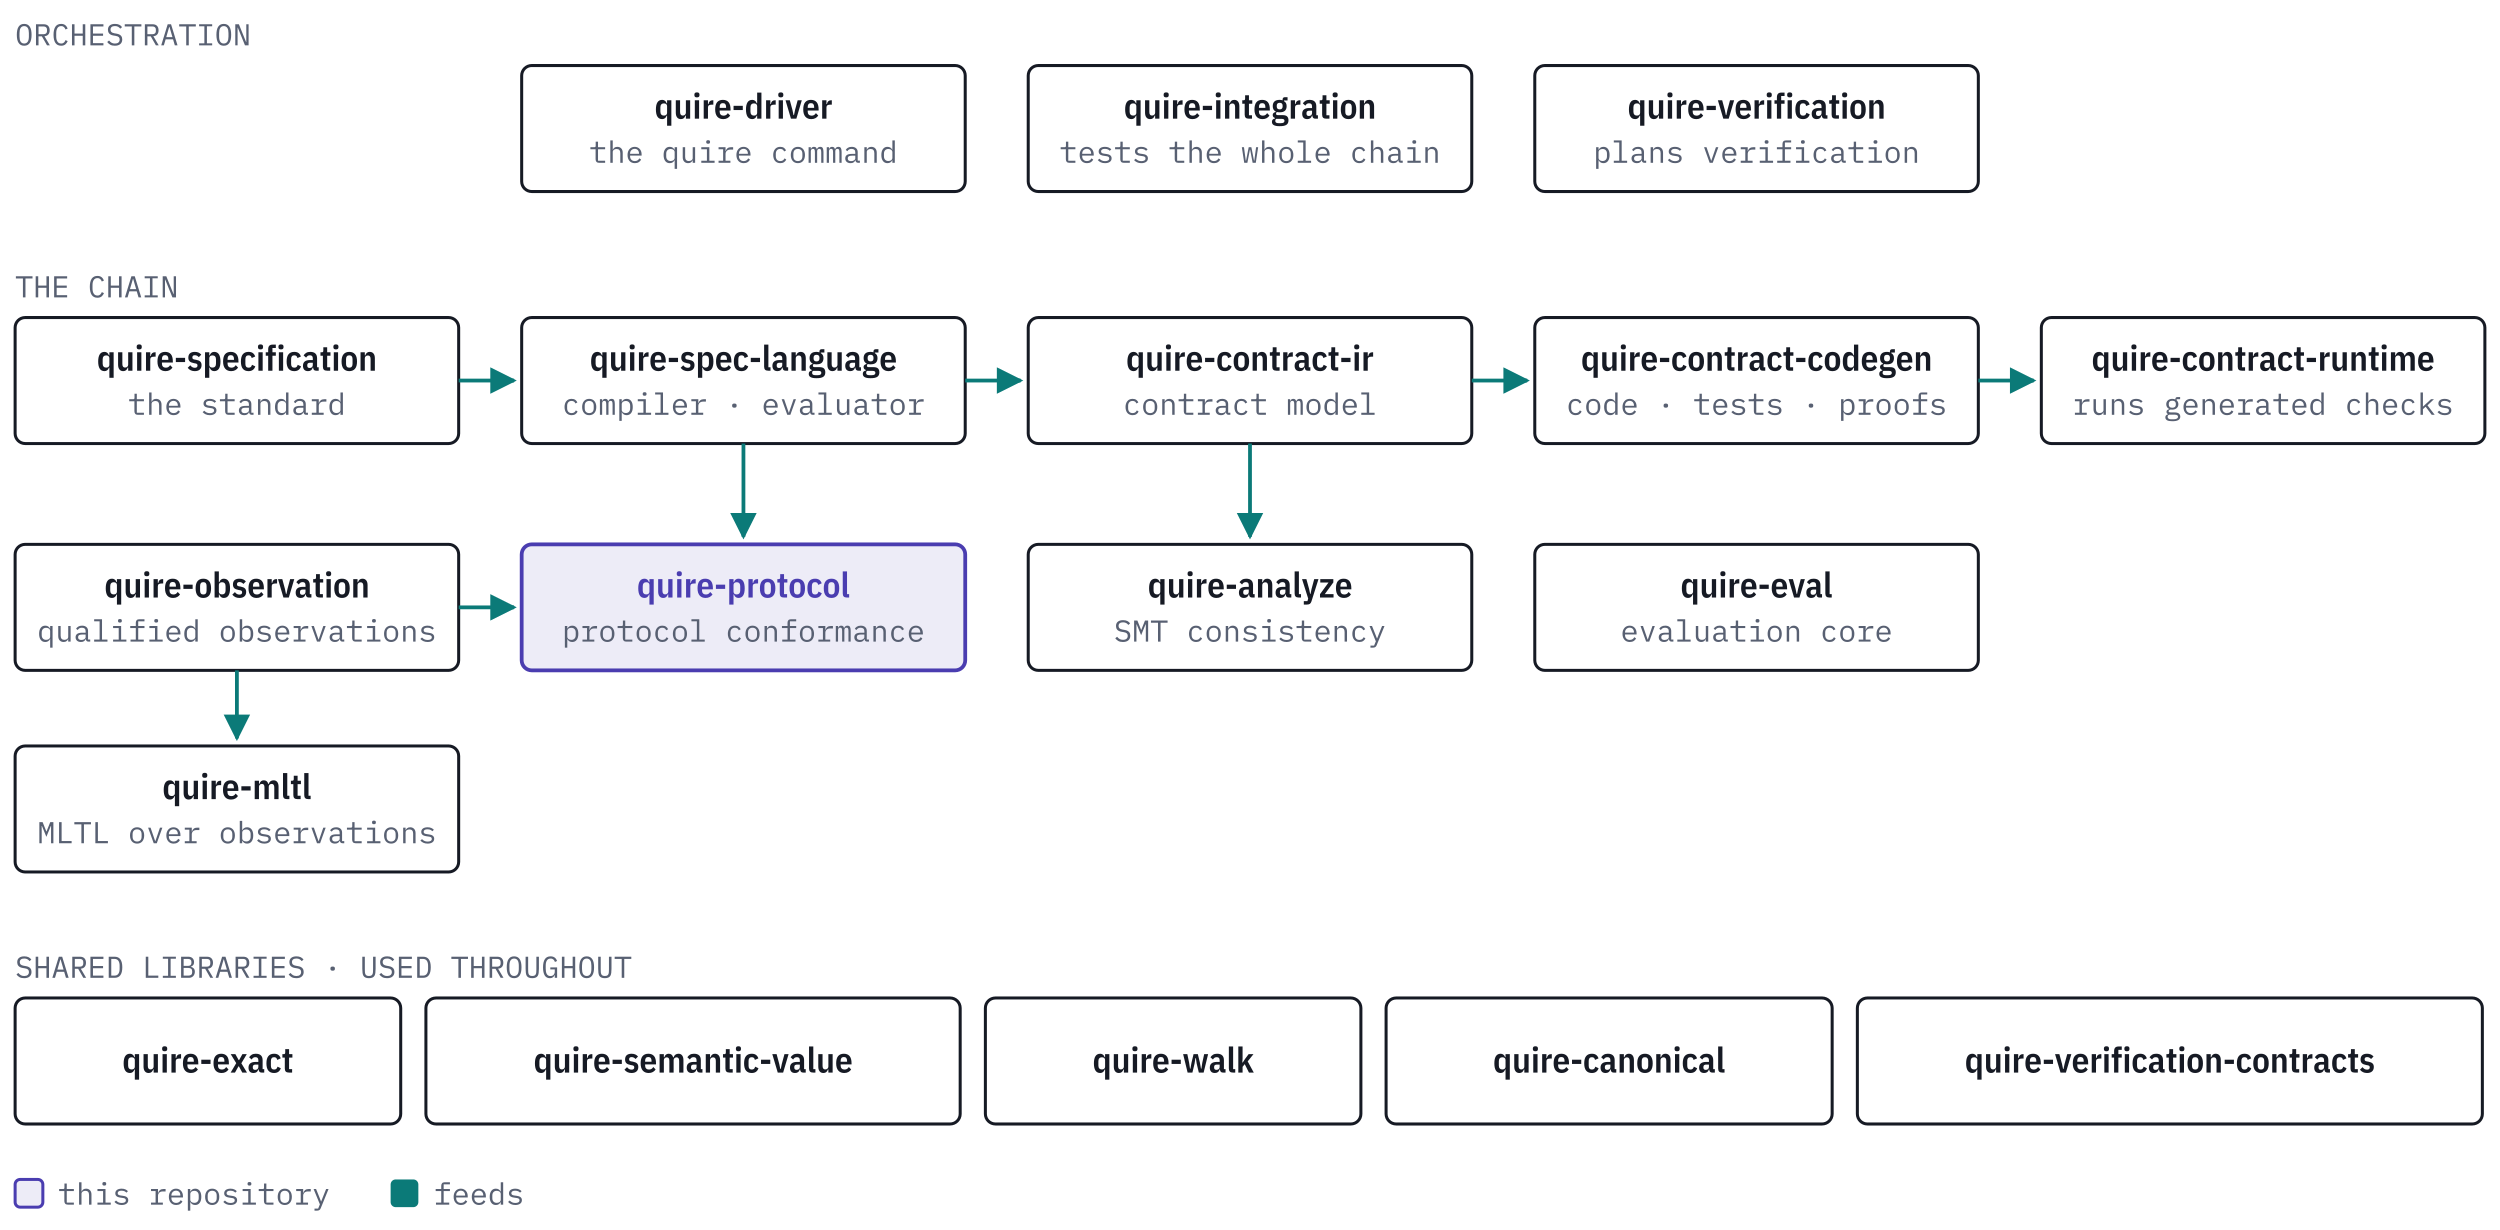
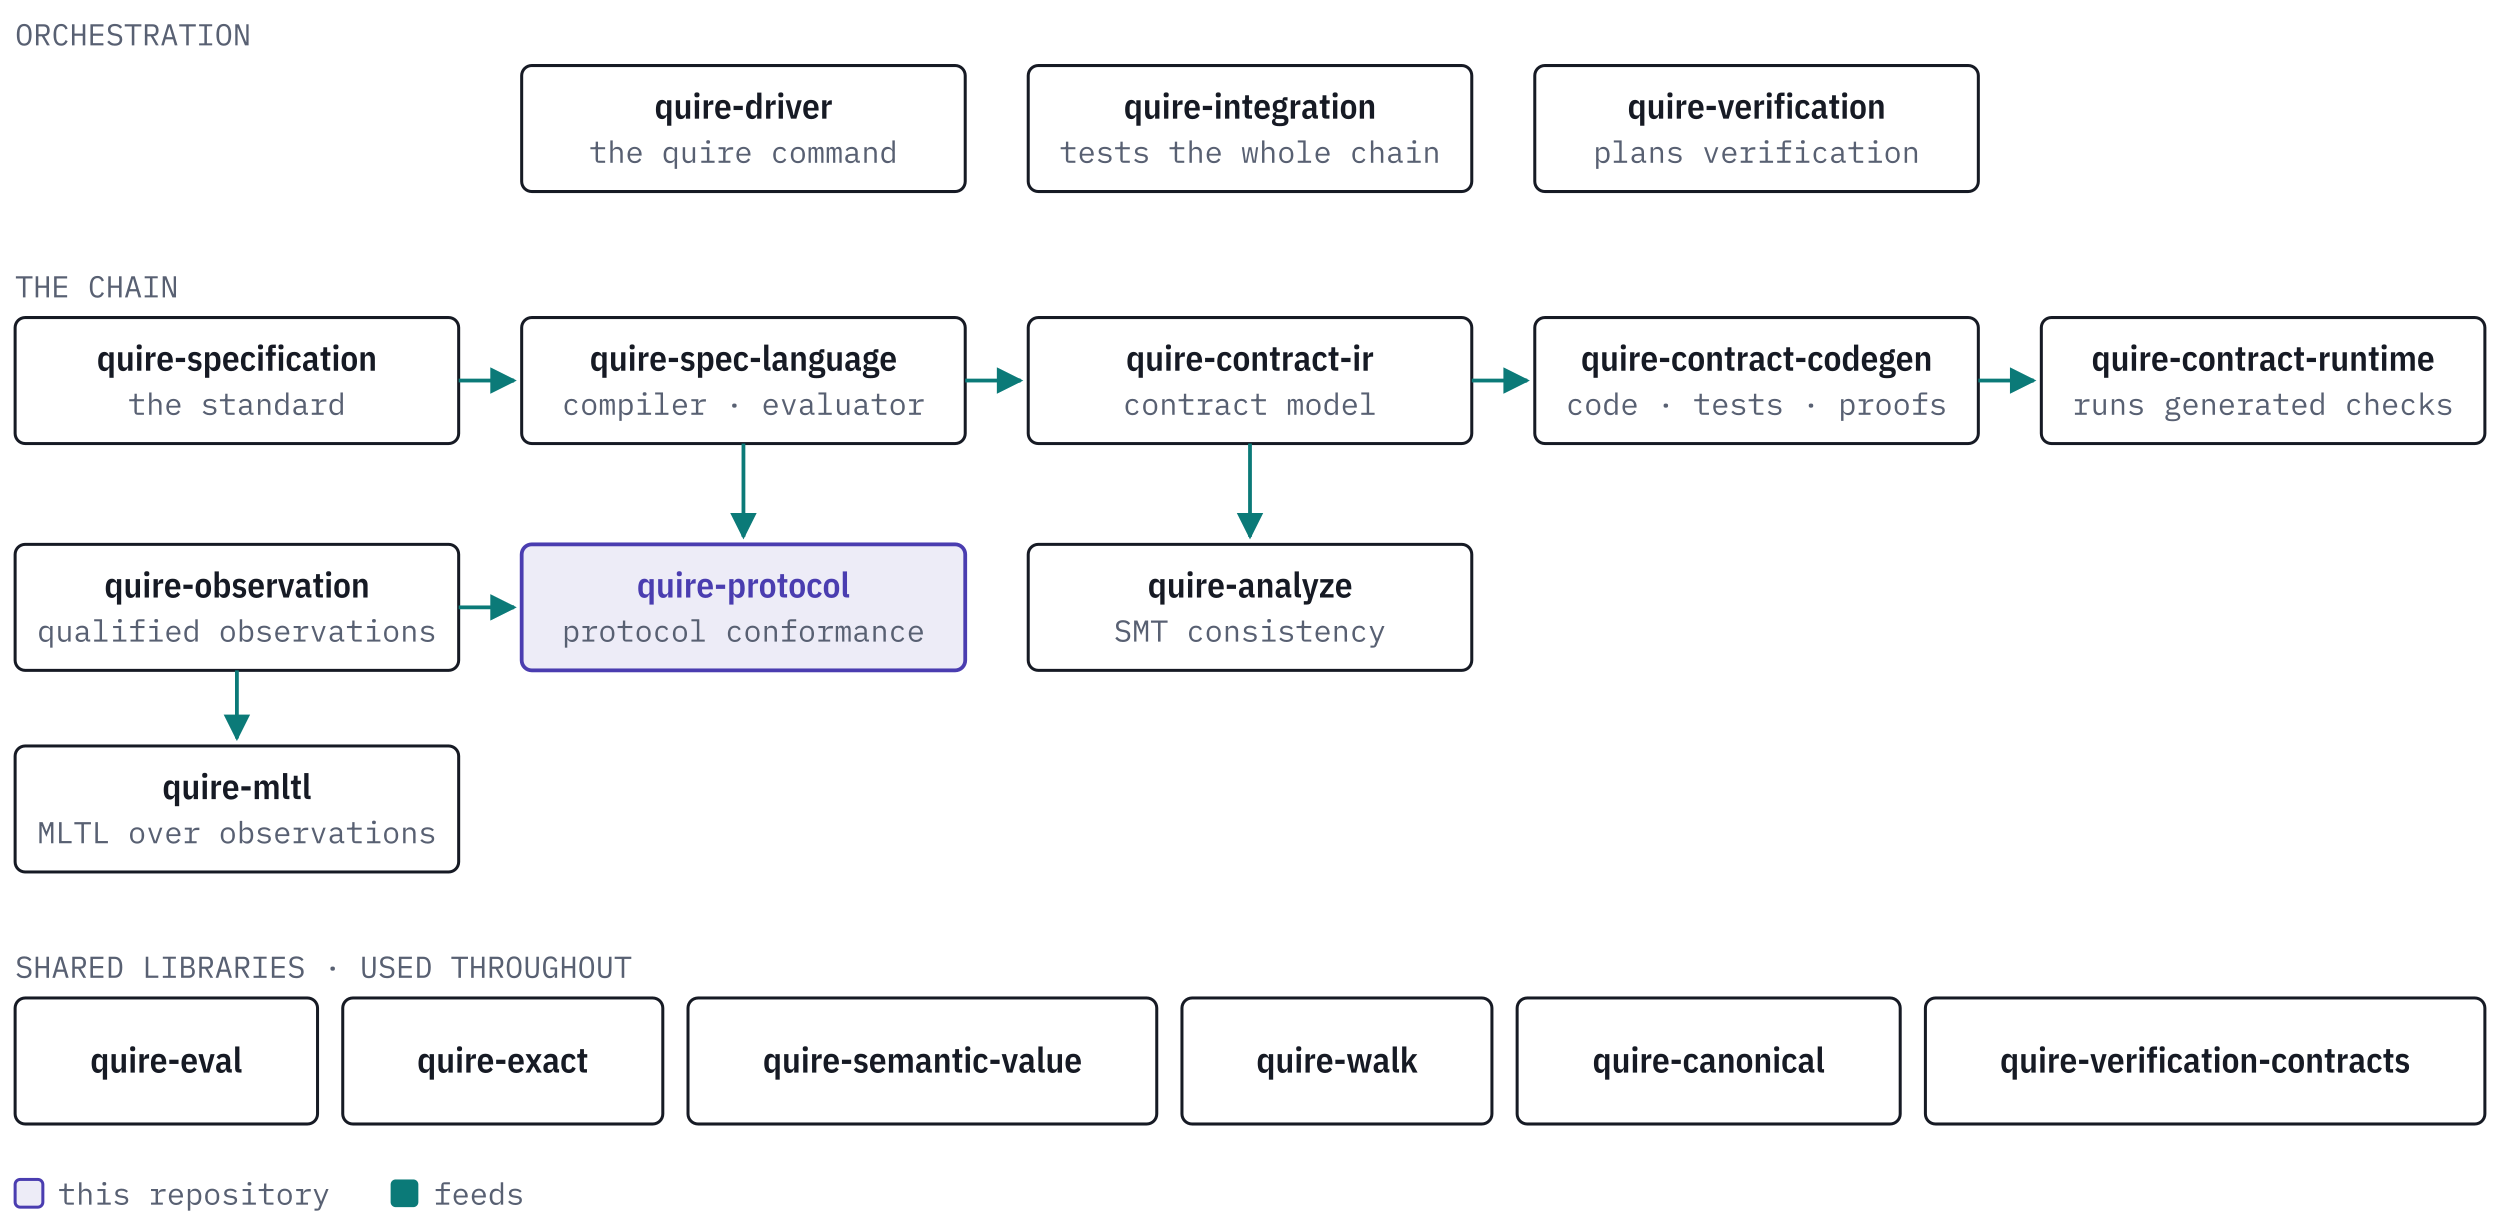
- <svg xmlns="http://www.w3.org/2000/svg" width="992" height="488" viewBox="-6 -6 992 488" role="img" aria-label="The Quire repositories. The main chain runs from the standard, quire-specification, to the compiler, quire-spec-language, then quire-contract-ir, quire-contract-codegen and quire-contract-runtime. quire-spec-language also feeds quire-protocol, and quire-contract-ir feeds quire-analyze. quire-observation feeds quire-protocol and quire-mltl. quire-eval is the evaluation core. Above the chain, quire-driver runs it, quire-integration tests it and quire-verification plans verification. Below it, shared libraries used throughout: quire-exact, quire-semantic-value, quire-walk, quire-canonical and quire-verification-contracts.">
+ <svg xmlns="http://www.w3.org/2000/svg" width="992" height="488" viewBox="-6 -6 992 488" role="img" aria-label="The Quire repositories. The main chain runs from the standard, quire-specification, to the compiler, quire-spec-language, then quire-contract-ir, quire-contract-codegen and quire-contract-runtime. quire-spec-language also feeds quire-protocol, and quire-contract-ir feeds quire-analyze. quire-observation feeds quire-protocol and quire-mltl. Above the chain, quire-driver runs it, quire-integration tests it and quire-verification plans verification. Below it, shared libraries used throughout: quire-eval, quire-exact, quire-semantic-value, quire-walk, quire-canonical and quire-verification-contracts.">
  <defs>
    <path id="mono_A" d="M481 0 422 199H177L118 0H31L245 698H356L570 0ZM304 609H295L197 272H402Z" />
    <path id="mono_B" d="M88 698H325Q415 698 466 649Q517 600 517 518Q517 455 486 419Q456 383 408 368V365Q467 351 505 312Q543 274 543 201Q543 159 529 122Q515 85 490 58Q464 31 430 16Q395 0 355 0H88ZM330 73Q388 73 421 99Q454 125 454 179V220Q454 273 421 300Q388 326 330 326H172V73ZM316 395Q369 395 399 418Q429 442 429 490V529Q429 577 399 601Q369 625 316 625H172V395Z" />
    <path id="mono_C" d="M323 -12Q195 -12 132 81Q70 174 70 349Q70 524 132 617Q195 710 323 710Q371 710 406 697Q441 684 466 662Q491 640 508 612Q525 585 538 557L466 524Q457 547 445 568Q433 588 416 604Q400 619 378 628Q355 637 323 637Q240 637 200 574Q159 511 159 406V292Q159 187 200 124Q240 61 323 61Q355 61 378 70Q400 79 416 94Q433 110 445 130Q457 151 466 174L538 141Q525 112 508 85Q491 58 466 36Q441 14 406 1Q371 -12 323 -12Z" />
    <path id="mono_D" d="M95 698H290Q418 698 481 610Q544 522 544 349Q544 176 481 88Q418 0 290 0H95ZM286 73Q370 73 412 131Q455 189 455 295V403Q455 509 412 567Q370 625 286 625H179V73Z" />
    <path id="mono_E" d="M90 0V698H520V625H174V390H508V317H174V73H520V0Z" />
    <path id="mono_G" d="M444 93H439Q430 73 418 54Q406 35 388 20Q369 6 343 -3Q317 -12 281 -12Q167 -12 112 80Q56 172 56 344Q56 524 117 617Q178 710 305 710Q354 710 390 697Q426 684 452 662Q477 640 494 612Q511 585 522 557L450 524Q441 547 430 568Q418 588 402 604Q385 619 362 628Q339 637 308 637Q224 637 184 574Q145 511 145 406V298Q145 245 153 202Q161 158 180 126Q198 94 228 76Q257 59 300 59Q368 59 406 100Q444 141 444 206V278H297V345H522V0H444Z" />
    <path id="mono_H" d="M436 317H164V0H80V698H164V390H436V698H520V0H436Z" />
    <path id="mono_I" d="M84 0V67H258V631H84V698H516V631H342V67H516V0Z" />
    <path id="mono_L" d="M120 0V698H204V73H535V0Z" />
    <path id="mono_M" d="M455 350V571H447L300 212L153 571H145V350V0H68V698H176L299 390H305L428 698H532V0H455Z" />
    <path id="mono_N" d="M163 588H156V0H80V698H199L437 110H444V698H520V0H401Z" />
    <path id="mono_O" d="M300 -12Q236 -12 190 12Q144 37 114 83Q84 129 70 196Q56 263 56 349Q56 434 70 502Q84 569 114 615Q144 661 190 686Q236 710 300 710Q364 710 410 686Q456 661 486 615Q516 569 530 502Q544 434 544 349Q544 263 530 196Q516 129 486 83Q456 37 410 12Q364 -12 300 -12ZM300 61Q342 61 371 78Q400 94 419 124Q438 154 446 196Q455 239 455 292V406Q455 458 446 501Q438 544 419 574Q400 604 371 620Q342 637 300 637Q258 637 229 620Q200 604 181 574Q162 544 154 501Q145 458 145 406V292Q145 239 154 196Q162 154 181 124Q200 94 229 78Q258 61 300 61Z" />
    <path id="mono_R" d="M174 0H90V698H344Q441 698 492 645Q543 592 543 497Q543 412 499 361Q455 310 371 302L549 0H455L285 298H174ZM342 369Q395 369 424 396Q454 422 454 471V523Q454 572 424 598Q395 625 342 625H174V369Z" />
    <path id="mono_S" d="M298 -12Q204 -12 144 22Q84 57 45 111L106 161Q147 110 192 85Q238 60 301 60Q377 60 417 95Q457 130 457 193Q457 244 428 272Q399 301 327 313L249 326Q198 335 164 353Q129 371 108 396Q87 422 78 452Q69 483 69 516Q69 612 132 661Q195 710 302 710Q386 710 444 682Q501 654 536 603L477 552Q448 590 407 614Q366 638 301 638Q230 638 192 608Q154 578 154 518Q154 471 182 442Q211 412 285 399L360 386Q411 377 446 359Q481 341 502 316Q524 291 533 260Q542 229 542 195Q542 98 478 43Q415 -12 298 -12Z" />
    <path id="mono_T" d="M342 625V0H258V625H25V698H575V625Z" />
    <path id="mono_U" d="M164 698V279Q164 228 167 188Q170 148 183 120Q196 91 224 76Q251 61 300 61Q349 61 376 76Q404 91 417 120Q430 148 433 188Q436 228 436 279V698H520V299Q520 221 512 163Q505 105 482 66Q458 27 414 8Q371 -12 300 -12Q229 -12 186 8Q142 27 118 66Q95 105 88 163Q80 221 80 299V698Z" />
    <path id="mono_a" d="M495 0Q448 0 428 24Q408 48 403 84H398Q381 39 344 14Q306 -12 243 -12Q162 -12 114 30Q66 72 66 145Q66 217 118 256Q171 295 288 295H398V346Q398 403 366 432Q334 460 275 460Q223 460 190 440Q157 419 137 384L83 424Q93 444 110 463Q127 482 152 496Q177 511 209 520Q241 528 280 528Q371 528 424 482Q478 436 478 354V70H550V0ZM257 55Q288 55 314 62Q339 70 358 82Q377 95 388 112Q398 130 398 150V235H288Q216 235 183 215Q150 195 150 157V136Q150 96 178 76Q207 55 257 55Z" />
    <path id="mono_b" d="M95 740H175V432H179Q229 528 338 528Q433 528 486 457Q540 386 540 258Q540 130 486 59Q433 -12 338 -12Q229 -12 179 84H175V0H95ZM307 59Q377 59 416 102Q454 144 454 214V302Q454 372 416 414Q377 457 307 457Q280 457 256 450Q232 443 214 430Q196 416 186 396Q175 377 175 351V165Q175 139 186 120Q196 100 214 86Q232 73 256 66Q280 59 307 59Z" />
    <path id="mono_c" d="M318 -12Q262 -12 218 8Q175 27 145 62Q115 97 100 147Q84 197 84 258Q84 319 100 369Q116 419 146 454Q176 490 219 509Q262 528 317 528Q392 528 439 495Q486 462 508 409L444 375Q430 415 398 437Q365 459 317 459Q282 459 254 448Q227 436 208 415Q189 394 180 365Q170 336 170 302V214Q170 180 180 151Q189 122 208 101Q227 80 255 68Q283 57 319 57Q371 57 405 81Q439 105 459 147L516 108Q493 56 444 22Q396 -12 318 -12Z" />
    <path id="mono_d" d="M425 84H421Q371 -12 262 -12Q167 -12 114 59Q60 130 60 258Q60 386 114 457Q167 528 262 528Q371 528 421 432H425V740H505V0H425ZM293 59Q320 59 344 66Q368 73 386 86Q404 100 414 120Q425 139 425 165V351Q425 377 414 396Q404 416 386 430Q368 443 344 450Q320 457 293 457Q223 457 184 414Q146 372 146 302V214Q146 144 184 102Q223 59 293 59Z" />
    <path id="mono_e" d="M309 -12Q253 -12 208 7Q164 26 132 62Q101 97 84 146Q67 196 67 257Q67 319 84 369Q102 419 133 454Q164 490 208 509Q251 528 304 528Q356 528 398 509Q441 490 471 456Q501 423 517 377Q533 331 533 276V238H151V214Q151 180 162 151Q173 122 194 101Q214 80 244 68Q273 57 309 57Q361 57 399 81Q437 105 457 147L516 107Q493 55 440 22Q386 -12 309 -12ZM304 462Q271 462 243 450Q215 438 194 417Q174 396 162 368Q151 339 151 305V298H447V309Q447 343 436 371Q426 399 408 420Q389 440 362 451Q336 462 304 462Z" />
    <path id="mono_f" d="M83 68H257V448H73V516H257V622Q257 674 284 707Q312 740 371 740H544V672H337V516H544V448H337V68H521V0H83Z" />
    <path id="mono_g" d="M561 -59Q561 -137 496 -174Q431 -212 301 -212Q176 -212 122 -179Q67 -146 67 -84Q67 -42 89 -19Q111 4 151 15V27Q129 38 117 55Q105 72 105 98Q105 138 132 158Q158 178 198 188V192Q150 213 124 254Q97 295 97 350Q97 389 111 422Q125 455 152 478Q178 502 215 515Q252 528 297 528Q355 528 399 507V516Q399 546 413 566Q427 586 461 586H556V516H440V481Q468 457 483 424Q498 391 498 350Q498 311 484 278Q469 245 443 222Q417 198 380 185Q342 172 297 172Q284 172 272 173Q260 174 248 176Q236 174 223 170Q210 165 199 158Q188 150 181 140Q174 130 174 117Q174 94 197 86Q220 79 257 79H371Q471 79 516 42Q561 4 561 -59ZM486 -63Q486 -32 461 -14Q436 5 374 5H195Q143 -16 143 -65Q143 -99 170 -124Q197 -148 260 -148H338Q408 -148 447 -126Q486 -105 486 -63ZM297 234Q357 234 386 262Q414 290 414 336V365Q414 411 386 438Q357 466 297 466Q237 466 209 438Q181 411 181 365V336Q181 290 209 262Q237 234 297 234Z" />
    <path id="mono_h" d="M98 740H178V432H182Q190 451 202 468Q214 486 232 499Q249 512 273 520Q297 528 329 528Q410 528 459 476Q508 425 508 331V0H428V317Q428 388 397 422Q366 457 306 457Q282 457 259 451Q236 445 218 433Q200 421 189 402Q178 383 178 358V0H98Z" />
    <path id="mono_i" d="M332 630Q297 630 283 644Q269 659 269 681V697Q269 719 283 734Q297 748 332 748Q367 748 381 734Q395 719 395 697V681Q395 659 381 644Q367 630 332 630ZM106 68H292V448H106V516H372V68H546V0H106Z" />
    <path id="mono_k" d="M105 740H185V273H189L279 358L451 516H549L335 314L574 0H475L274 268L185 187V0H105Z" />
    <path id="mono_l" d="M80 68H260V672H80V740H340V68H520V0H80Z" />
    <path id="mono_m" d="M54 0V516H128V456H132Q144 486 166 507Q188 528 231 528Q276 528 298 506Q320 483 325 447H328Q342 482 368 505Q394 528 440 528Q503 528 524 484Q546 440 546 358V0H472V345Q472 411 458 436Q445 462 409 462Q377 462 357 442Q337 421 337 379V0H263V345Q263 411 250 436Q236 462 201 462Q169 462 148 442Q128 421 128 379V0Z" />
    <path id="mono_n" d="M98 0V516H178V432H182Q190 451 202 468Q214 486 232 499Q249 512 273 520Q297 528 329 528Q410 528 459 476Q508 425 508 331V0H428V317Q428 388 397 422Q366 457 306 457Q282 457 259 451Q236 445 218 433Q200 421 189 402Q178 383 178 358V0Z" />
    <path id="mono_o" d="M300 -12Q246 -12 202 7Q159 26 128 62Q98 97 82 146Q66 196 66 258Q66 319 82 369Q98 419 128 454Q159 490 202 509Q246 528 300 528Q354 528 398 509Q441 490 472 454Q502 419 518 369Q534 319 534 258Q534 196 518 146Q502 97 472 62Q441 26 398 7Q354 -12 300 -12ZM300 57Q367 57 408 97Q449 137 449 221V295Q449 379 408 419Q367 459 300 459Q233 459 192 419Q151 379 151 295V221Q151 137 192 97Q233 57 300 57Z" />
    <path id="mono_p" d="M95 516H175V432H179Q229 528 338 528Q433 528 486 457Q540 386 540 258Q540 130 486 59Q433 -12 338 -12Q229 -12 179 84H175V-200H95ZM307 59Q377 59 416 102Q454 144 454 214V302Q454 372 416 414Q377 457 307 457Q280 457 256 450Q232 443 214 430Q196 416 186 396Q175 377 175 351V165Q175 139 186 120Q196 100 214 86Q232 73 256 66Q280 59 307 59Z" />
    <path id="mono_periodcentered" d="M300 235Q259 235 242 252Q226 269 226 295V313Q226 339 242 356Q259 373 300 373Q341 373 358 356Q374 339 374 313V295Q374 269 358 252Q341 235 300 235Z" />
    <path id="mono_q" d="M425 84H421Q371 -12 262 -12Q167 -12 114 59Q60 130 60 258Q60 386 114 457Q167 528 262 528Q371 528 421 432H425V516H505V-200H425ZM293 59Q320 59 344 66Q368 73 386 86Q404 100 414 120Q425 139 425 165V351Q425 377 414 396Q404 416 386 430Q368 443 344 450Q320 457 293 457Q223 457 184 414Q146 372 146 302V214Q146 144 184 102Q223 59 293 59Z" />
    <path id="mono_r" d="M77 68H228V448H77V516H308V386H313Q329 447 374 482Q418 516 487 516H559V436H462Q393 436 350 396Q308 356 308 291V68H469V0H77Z" />
    <path id="mono_s" d="M306 -12Q225 -12 166 16Q108 43 67 89L121 136Q158 97 202 76Q246 55 308 55Q368 55 406 76Q445 98 445 144Q445 164 438 178Q430 191 417 199Q404 207 388 212Q372 216 354 219L273 231Q246 235 214 242Q183 249 157 264Q131 280 114 306Q96 332 96 374Q96 413 112 442Q127 470 155 490Q183 509 221 518Q259 528 304 528Q374 528 426 506Q477 484 514 445L462 396Q453 407 440 418Q426 430 406 440Q387 449 361 455Q335 461 301 461Q240 461 208 440Q175 419 175 379Q175 359 182 346Q190 332 203 324Q216 316 232 312Q249 307 266 304L347 292Q375 288 406 281Q437 274 463 258Q489 243 506 217Q524 191 524 149Q524 72 464 30Q405 -12 306 -12Z" />
    <path id="mono_t" d="M325 0Q266 0 238 33Q211 66 211 118V448H39V516H167Q193 516 204 526Q214 537 214 563V698H291V516H526V448H291V68H526V0Z" />
    <path id="mono_u" d="M422 84H418Q410 65 398 48Q386 30 368 17Q351 4 327 -4Q303 -12 271 -12Q190 -12 141 40Q92 91 92 185V516H172V199Q172 128 203 94Q234 59 294 59Q318 59 341 65Q364 71 382 83Q400 95 411 114Q422 132 422 158V516H502V0H422Z" />
    <path id="mono_v" d="M249 0 64 516H145L219 300L299 67H303L383 300L457 516H536L351 0Z" />
    <path id="mono_w" d="M30 516H101L160 70H169L257 516H345L433 70H442L501 516H570L491 0H387L305 432H297L213 0H109Z" />
    <path id="mono_y" d="M467 516H547L291 -113Q282 -135 271 -152Q260 -168 245 -178Q230 -189 209 -194Q188 -200 159 -200H83V-132H203L261 10L53 516H135L222 300L299 104H303L380 300Z" />
    <path id="title_a" d="M406 0Q325 0 321 89H309Q299 41 264 14Q229 -12 177 -12Q105 -12 69 28Q33 68 33 140Q33 222 84 262Q135 302 231 302H312V347Q312 393 292 415Q273 437 228 437Q191 437 166 420Q141 402 122 370L51 434Q80 479 124 506Q169 534 238 534Q433 534 433 350V97H479V0ZM223 77Q260 77 286 98Q312 120 312 158V227H239Q155 227 155 162V140Q155 107 173 92Q191 77 223 77Z" />
    <path id="title_b" d="M66 740H187V436H201Q212 480 246 507Q279 534 324 534Q416 534 460 464Q504 395 504 261Q504 127 460 58Q416 -12 324 -12Q279 -12 246 15Q212 42 201 86H187V0H66ZM278 88Q325 88 351 117Q377 146 377 199V323Q377 376 351 405Q325 434 278 434Q237 434 212 414Q187 393 187 356V166Q187 129 212 108Q237 88 278 88Z" />
    <path id="title_c" d="M251 -12Q145 -12 90 54Q34 120 34 261Q34 402 90 468Q145 534 251 534Q328 534 374 499Q419 464 439 403L340 359Q332 397 312 416Q291 436 251 436Q161 436 161 328V194Q161 86 251 86Q293 86 315 106Q337 126 348 168L442 123Q396 -12 251 -12Z" />
    <path id="title_d" d="M357 86H343Q332 42 298 15Q265 -12 220 -12Q128 -12 84 58Q40 127 40 261Q40 395 84 464Q128 534 220 534Q265 534 298 507Q332 480 343 436H357V740H478V0H357ZM266 88Q307 88 332 108Q357 129 357 166V356Q357 393 332 414Q307 434 266 434Q219 434 193 405Q167 376 167 323V199Q167 146 193 117Q219 88 266 88Z" />
    <path id="title_e" d="M263 -12Q212 -12 170 4Q127 21 97 54Q67 88 50 140Q34 191 34 261Q34 402 90 468Q147 534 252 534Q357 534 414 468Q470 402 470 261V232H161V198Q161 146 190 116Q219 86 270 86Q313 86 342 104Q372 123 393 158L459 89Q430 43 381 16Q332 -12 263 -12ZM252 441Q161 441 161 333V307H343V333Q343 441 252 441Z" />
    <path id="title_f" d="M91 425H22V522H91V603Q91 674 122 707Q154 740 220 740H308V643H212V522H308V425H212V0H91Z" />
    <path id="title_g" d="M493 -46Q493 -87 480 -118Q468 -149 439 -170Q410 -191 362 -202Q314 -212 244 -212Q182 -212 140 -204Q98 -195 72 -179Q46 -163 35 -140Q24 -117 24 -88Q24 -48 46 -25Q68 -2 109 4V23Q77 31 62 53Q46 75 46 107Q46 139 68 160Q90 182 132 190V203Q47 245 47 357Q47 442 95 488Q143 534 244 534Q289 534 326 520V539Q326 610 394 610H467V516H366V496Q403 478 422 442Q441 407 441 357Q441 272 394 226Q346 181 244 181Q203 181 168 189Q154 183 147 170Q140 157 140 141Q140 121 153 111Q166 101 196 101H329Q418 101 456 63Q493 25 493 -46ZM380 -60Q380 -33 362 -19Q344 -5 302 -5H141Q119 -24 119 -61Q119 -93 140 -110Q162 -127 216 -127H275Q332 -127 356 -110Q380 -94 380 -60ZM244 264Q327 264 327 346V369Q327 451 244 451Q161 451 161 369V346Q161 264 244 264Z" />
    <path id="title_hyphen" d="M50 245V365H312V245Z" />
    <path id="title_i" d="M126 604Q88 604 71 620Q54 637 54 665V685Q54 713 71 730Q88 746 126 746Q164 746 181 730Q198 713 198 685V665Q198 637 181 620Q164 604 126 604ZM66 522H187V0H66Z" />
    <path id="title_k" d="M66 740H187V395L179 287H193L254 383L358 522H495L332 317L504 0H368L248 239L187 163V0H66Z" />
    <path id="title_l" d="M184 0Q121 0 94 28Q66 56 66 116V740H187V97H247V0Z" />
    <path id="title_m" d="M66 0V522H187V435H201Q232 534 324 534Q422 534 451 431H463Q480 484 516 509Q551 534 602 534Q668 534 705 486Q742 439 742 351V0H621V330Q621 432 548 432Q513 432 488 410Q464 389 464 350V0H343V330Q343 384 325 408Q307 432 271 432Q236 432 212 410Q187 389 187 350V0Z" />
    <path id="title_n" d="M66 0V522H187V435H201Q232 534 326 534Q396 534 434 486Q472 439 472 351V0H351V330Q351 432 275 432Q238 432 212 410Q187 389 187 350V0Z" />
    <path id="title_o" d="M253 -12Q149 -12 92 54Q34 120 34 261Q34 402 92 468Q149 534 253 534Q357 534 414 468Q472 402 472 261Q472 120 414 54Q357 -12 253 -12ZM253 86Q345 86 345 194V328Q345 436 253 436Q161 436 161 328V194Q161 86 253 86Z" />
    <path id="title_p" d="M66 522H187V436H201Q212 480 246 507Q279 534 324 534Q416 534 460 464Q504 395 504 261Q504 127 460 58Q416 -12 324 -12Q279 -12 246 15Q212 42 201 86H187V-200H66ZM278 88Q325 88 351 117Q377 146 377 199V323Q377 376 351 405Q325 434 278 434Q237 434 212 414Q187 393 187 356V166Q187 129 212 108Q237 88 278 88Z" />
    <path id="title_q" d="M357 86H343Q332 42 298 15Q265 -12 220 -12Q128 -12 84 58Q40 127 40 261Q40 395 84 464Q128 534 220 534Q265 534 298 507Q332 480 343 436H357V522H478V-200H357ZM266 88Q307 88 332 108Q357 129 357 166V356Q357 393 332 414Q307 434 266 434Q219 434 193 405Q167 376 167 323V199Q167 146 193 117Q219 88 266 88Z" />
    <path id="title_r" d="M66 0V522H187V415H201Q210 467 238 494Q267 522 313 522H339V398H299Q242 398 214 380Q187 362 187 317V0Z" />
    <path id="title_s" d="M224 -12Q159 -12 110 12Q61 35 24 82L98 154Q123 119 154 101Q185 83 226 83Q302 83 302 147Q302 172 290 186Q277 201 247 206L198 215Q116 230 79 266Q42 302 42 371Q42 453 90 494Q138 534 226 534Q287 534 332 514Q376 494 409 455L338 384Q318 409 290 424Q261 439 226 439Q156 439 156 376Q156 350 170 336Q184 323 214 318L264 309Q346 294 382 258Q417 223 417 159Q417 78 367 33Q317 -12 224 -12Z" />
    <path id="title_t" d="M210 0Q147 0 119 28Q91 56 91 117V425H22V522H58Q84 522 94 534Q103 546 103 572V664H212V522H306V425H212V97H298V0Z" />
    <path id="title_u" d="M346 88H332Q302 -12 205 -12Q135 -12 98 36Q60 83 60 172V522H181V192Q181 89 257 89Q294 89 320 111Q346 133 346 172V522H467V0H346Z" />
    <path id="title_v" d="M162 0 8 522H130L205 244L234 103H248L277 244L352 522H469L315 0Z" />
    <path id="title_w" d="M16 522H135L186 278L211 110H223L253 278L311 522H433L492 278L522 110H534L559 278L612 522H724L597 0H461L400 254L377 409H364L340 254L279 0H143Z" />
    <path id="title_x" d="M15 0 173 267 17 522H149L242 354H255L348 522H472L318 264L478 0H345L249 176H236L138 0Z" />
    <path id="title_y" d="M353 522H474L275 -109Q258 -162 227 -181Q196 -200 140 -200H58V-103H161L182 -29L8 522H131L209 240L237 103H249L277 241Z" />
    <path id="title_z" d="M34 0V95L275 425H42V522H412V428L170 97H418V0Z" />
    <marker id="ah-model" viewBox="0 0 10 10" refX="9" refY="5" markerWidth="7" markerHeight="7" orient="auto-start-reverse">
      <path d="M0,0 L10,5 L0,10 z" fill="#0b7a78" />
    </marker>
  </defs>
  <rect x="201" y="20" width="176" height="50" rx="4" stroke="#161a24" stroke-width="1.2" fill="none" />
  <g fill="#161a24" transform="translate(253.7,41.1) scale(0.014,-0.014)">
    <use href="#title_q" x="0" />
    <use href="#title_u" x="544" />
    <use href="#title_i" x="1077" />
    <use href="#title_r" x="1329" />
    <use href="#title_e" x="1686" />
    <use href="#title_hyphen" x="2191" />
    <use href="#title_d" x="2553" />
    <use href="#title_r" x="3097" />
    <use href="#title_i" x="3454" />
    <use href="#title_v" x="3706" />
    <use href="#title_e" x="4182" />
    <use href="#title_r" x="4687" />
  </g>
  <g fill="#586072" transform="translate(227.8,58.6) scale(0.012,-0.012)">
    <use href="#mono_t" x="0" />
    <use href="#mono_h" x="600" />
    <use href="#mono_e" x="1200" />
    <use href="#mono_q" x="2400" />
    <use href="#mono_u" x="3000" />
    <use href="#mono_i" x="3600" />
    <use href="#mono_r" x="4200" />
    <use href="#mono_e" x="4800" />
    <use href="#mono_c" x="6000" />
    <use href="#mono_o" x="6600" />
    <use href="#mono_m" x="7200" />
    <use href="#mono_m" x="7800" />
    <use href="#mono_a" x="8400" />
    <use href="#mono_n" x="9000" />
    <use href="#mono_d" x="9600" />
  </g>
  <rect x="402" y="20" width="176" height="50" rx="4" stroke="#161a24" stroke-width="1.2" fill="none" />
  <g fill="#161a24" transform="translate(439.9,41.1) scale(0.014,-0.014)">
    <use href="#title_q" x="0" />
    <use href="#title_u" x="544" />
    <use href="#title_i" x="1077" />
    <use href="#title_r" x="1329" />
    <use href="#title_e" x="1686" />
    <use href="#title_hyphen" x="2191" />
    <use href="#title_i" x="2553" />
    <use href="#title_n" x="2805" />
    <use href="#title_t" x="3337" />
    <use href="#title_e" x="3671" />
    <use href="#title_g" x="4176" />
    <use href="#title_r" x="4668" />
    <use href="#title_a" x="5025" />
    <use href="#title_t" x="5532" />
    <use href="#title_i" x="5866" />
    <use href="#title_o" x="6118" />
    <use href="#title_n" x="6624" />
  </g>
  <g fill="#586072" transform="translate(414.4,58.6) scale(0.012,-0.012)">
    <use href="#mono_t" x="0" />
    <use href="#mono_e" x="600" />
    <use href="#mono_s" x="1200" />
    <use href="#mono_t" x="1800" />
    <use href="#mono_s" x="2400" />
    <use href="#mono_t" x="3600" />
    <use href="#mono_h" x="4200" />
    <use href="#mono_e" x="4800" />
    <use href="#mono_w" x="6000" />
    <use href="#mono_h" x="6600" />
    <use href="#mono_o" x="7200" />
    <use href="#mono_l" x="7800" />
    <use href="#mono_e" x="8400" />
    <use href="#mono_c" x="9600" />
    <use href="#mono_h" x="10200" />
    <use href="#mono_a" x="10800" />
    <use href="#mono_i" x="11400" />
    <use href="#mono_n" x="12000" />
  </g>
  <rect x="603" y="20" width="176" height="50" rx="4" stroke="#161a24" stroke-width="1.2" fill="none" />
  <g fill="#161a24" transform="translate(639.8,41.1) scale(0.014,-0.014)">
    <use href="#title_q" x="0" />
    <use href="#title_u" x="544" />
    <use href="#title_i" x="1077" />
    <use href="#title_r" x="1329" />
    <use href="#title_e" x="1686" />
    <use href="#title_hyphen" x="2191" />
    <use href="#title_v" x="2553" />
    <use href="#title_e" x="3029" />
    <use href="#title_r" x="3534" />
    <use href="#title_i" x="3891" />
    <use href="#title_f" x="4143" />
    <use href="#title_i" x="4471" />
    <use href="#title_c" x="4723" />
    <use href="#title_a" x="5187" />
    <use href="#title_t" x="5694" />
    <use href="#title_i" x="6028" />
    <use href="#title_o" x="6280" />
    <use href="#title_n" x="6786" />
  </g>
  <g fill="#586072" transform="translate(626.2,58.6) scale(0.012,-0.012)">
    <use href="#mono_p" x="0" />
    <use href="#mono_l" x="600" />
    <use href="#mono_a" x="1200" />
    <use href="#mono_n" x="1800" />
    <use href="#mono_s" x="2400" />
    <use href="#mono_v" x="3600" />
    <use href="#mono_e" x="4200" />
    <use href="#mono_r" x="4800" />
    <use href="#mono_i" x="5400" />
    <use href="#mono_f" x="6000" />
    <use href="#mono_i" x="6600" />
    <use href="#mono_c" x="7200" />
    <use href="#mono_a" x="7800" />
    <use href="#mono_t" x="8400" />
    <use href="#mono_i" x="9000" />
    <use href="#mono_o" x="9600" />
    <use href="#mono_n" x="10200" />
  </g>
  <rect x="0" y="120" width="176" height="50" rx="4" stroke="#161a24" stroke-width="1.2" fill="none" />
  <g fill="#161a24" transform="translate(32.4,141.1) scale(0.014,-0.014)">
    <use href="#title_q" x="0" />
    <use href="#title_u" x="544" />
    <use href="#title_i" x="1077" />
    <use href="#title_r" x="1329" />
    <use href="#title_e" x="1686" />
    <use href="#title_hyphen" x="2191" />
    <use href="#title_s" x="2553" />
    <use href="#title_p" x="3002" />
    <use href="#title_e" x="3546" />
    <use href="#title_c" x="4051" />
    <use href="#title_i" x="4515" />
    <use href="#title_f" x="4767" />
    <use href="#title_i" x="5095" />
    <use href="#title_c" x="5347" />
    <use href="#title_a" x="5811" />
    <use href="#title_t" x="6318" />
    <use href="#title_i" x="6652" />
    <use href="#title_o" x="6904" />
    <use href="#title_n" x="7410" />
  </g>
  <g fill="#586072" transform="translate(44.8,158.6) scale(0.012,-0.012)">
    <use href="#mono_t" x="0" />
    <use href="#mono_h" x="600" />
    <use href="#mono_e" x="1200" />
    <use href="#mono_s" x="2400" />
    <use href="#mono_t" x="3000" />
    <use href="#mono_a" x="3600" />
    <use href="#mono_n" x="4200" />
    <use href="#mono_d" x="4800" />
    <use href="#mono_a" x="5400" />
    <use href="#mono_r" x="6000" />
    <use href="#mono_d" x="6600" />
  </g>
  <rect x="201" y="120" width="176" height="50" rx="4" stroke="#161a24" stroke-width="1.2" fill="none" />
  <g fill="#161a24" transform="translate(228,141.1) scale(0.014,-0.014)">
    <use href="#title_q" x="0" />
    <use href="#title_u" x="544" />
    <use href="#title_i" x="1077" />
    <use href="#title_r" x="1329" />
    <use href="#title_e" x="1686" />
    <use href="#title_hyphen" x="2191" />
    <use href="#title_s" x="2553" />
    <use href="#title_p" x="3002" />
    <use href="#title_e" x="3546" />
    <use href="#title_c" x="4051" />
    <use href="#title_hyphen" x="4515" />
    <use href="#title_l" x="4877" />
    <use href="#title_a" x="5145" />
    <use href="#title_n" x="5652" />
    <use href="#title_g" x="6184" />
    <use href="#title_u" x="6676" />
    <use href="#title_a" x="7209" />
    <use href="#title_g" x="7716" />
    <use href="#title_e" x="8208" />
  </g>
  <g fill="#586072" transform="translate(217,158.6) scale(0.012,-0.012)">
    <use href="#mono_c" x="0" />
    <use href="#mono_o" x="600" />
    <use href="#mono_m" x="1200" />
    <use href="#mono_p" x="1800" />
    <use href="#mono_i" x="2400" />
    <use href="#mono_l" x="3000" />
    <use href="#mono_e" x="3600" />
    <use href="#mono_r" x="4200" />
    <use href="#mono_periodcentered" x="5400" />
    <use href="#mono_e" x="6600" />
    <use href="#mono_v" x="7200" />
    <use href="#mono_a" x="7800" />
    <use href="#mono_l" x="8400" />
    <use href="#mono_u" x="9000" />
    <use href="#mono_a" x="9600" />
    <use href="#mono_t" x="10200" />
    <use href="#mono_o" x="10800" />
    <use href="#mono_r" x="11400" />
  </g>
  <rect x="402" y="120" width="176" height="50" rx="4" stroke="#161a24" stroke-width="1.2" fill="none" />
  <g fill="#161a24" transform="translate(440.8,141.1) scale(0.014,-0.014)">
    <use href="#title_q" x="0" />
    <use href="#title_u" x="544" />
    <use href="#title_i" x="1077" />
    <use href="#title_r" x="1329" />
    <use href="#title_e" x="1686" />
    <use href="#title_hyphen" x="2191" />
    <use href="#title_c" x="2553" />
    <use href="#title_o" x="3017" />
    <use href="#title_n" x="3523" />
    <use href="#title_t" x="4055" />
    <use href="#title_r" x="4389" />
    <use href="#title_a" x="4746" />
    <use href="#title_c" x="5253" />
    <use href="#title_t" x="5717" />
    <use href="#title_hyphen" x="6051" />
    <use href="#title_i" x="6413" />
    <use href="#title_r" x="6665" />
  </g>
  <g fill="#586072" transform="translate(439.6,158.6) scale(0.012,-0.012)">
    <use href="#mono_c" x="0" />
    <use href="#mono_o" x="600" />
    <use href="#mono_n" x="1200" />
    <use href="#mono_t" x="1800" />
    <use href="#mono_r" x="2400" />
    <use href="#mono_a" x="3000" />
    <use href="#mono_c" x="3600" />
    <use href="#mono_t" x="4200" />
    <use href="#mono_m" x="5400" />
    <use href="#mono_o" x="6000" />
    <use href="#mono_d" x="6600" />
    <use href="#mono_e" x="7200" />
    <use href="#mono_l" x="7800" />
  </g>
  <rect x="603" y="120" width="176" height="50" rx="4" stroke="#161a24" stroke-width="1.2" fill="none" />
  <g fill="#161a24" transform="translate(621.3,141.1) scale(0.014,-0.014)">
    <use href="#title_q" x="0" />
    <use href="#title_u" x="544" />
    <use href="#title_i" x="1077" />
    <use href="#title_r" x="1329" />
    <use href="#title_e" x="1686" />
    <use href="#title_hyphen" x="2191" />
    <use href="#title_c" x="2553" />
    <use href="#title_o" x="3017" />
    <use href="#title_n" x="3523" />
    <use href="#title_t" x="4055" />
    <use href="#title_r" x="4389" />
    <use href="#title_a" x="4746" />
    <use href="#title_c" x="5253" />
    <use href="#title_t" x="5717" />
    <use href="#title_hyphen" x="6051" />
    <use href="#title_c" x="6413" />
    <use href="#title_o" x="6877" />
    <use href="#title_d" x="7383" />
    <use href="#title_e" x="7927" />
    <use href="#title_g" x="8432" />
    <use href="#title_e" x="8924" />
    <use href="#title_n" x="9429" />
  </g>
  <g fill="#586072" transform="translate(615.4,158.6) scale(0.012,-0.012)">
    <use href="#mono_c" x="0" />
    <use href="#mono_o" x="600" />
    <use href="#mono_d" x="1200" />
    <use href="#mono_e" x="1800" />
    <use href="#mono_periodcentered" x="3000" />
    <use href="#mono_t" x="4200" />
    <use href="#mono_e" x="4800" />
    <use href="#mono_s" x="5400" />
    <use href="#mono_t" x="6000" />
    <use href="#mono_s" x="6600" />
    <use href="#mono_periodcentered" x="7800" />
    <use href="#mono_p" x="9000" />
    <use href="#mono_r" x="9600" />
    <use href="#mono_o" x="10200" />
    <use href="#mono_o" x="10800" />
    <use href="#mono_f" x="11400" />
    <use href="#mono_s" x="12000" />
  </g>
  <rect x="804" y="120" width="176" height="50" rx="4" stroke="#161a24" stroke-width="1.2" fill="none" />
  <g fill="#161a24" transform="translate(823.9,141.1) scale(0.014,-0.014)">
    <use href="#title_q" x="0" />
    <use href="#title_u" x="544" />
    <use href="#title_i" x="1077" />
    <use href="#title_r" x="1329" />
    <use href="#title_e" x="1686" />
    <use href="#title_hyphen" x="2191" />
    <use href="#title_c" x="2553" />
    <use href="#title_o" x="3017" />
    <use href="#title_n" x="3523" />
    <use href="#title_t" x="4055" />
    <use href="#title_r" x="4389" />
    <use href="#title_a" x="4746" />
    <use href="#title_c" x="5253" />
    <use href="#title_t" x="5717" />
    <use href="#title_hyphen" x="6051" />
    <use href="#title_r" x="6413" />
    <use href="#title_u" x="6770" />
    <use href="#title_n" x="7303" />
    <use href="#title_t" x="7835" />
    <use href="#title_i" x="8169" />
    <use href="#title_m" x="8421" />
    <use href="#title_e" x="9223" />
  </g>
  <g fill="#586072" transform="translate(816.4,158.6) scale(0.012,-0.012)">
    <use href="#mono_r" x="0" />
    <use href="#mono_u" x="600" />
    <use href="#mono_n" x="1200" />
    <use href="#mono_s" x="1800" />
    <use href="#mono_g" x="3000" />
    <use href="#mono_e" x="3600" />
    <use href="#mono_n" x="4200" />
    <use href="#mono_e" x="4800" />
    <use href="#mono_r" x="5400" />
    <use href="#mono_a" x="6000" />
    <use href="#mono_t" x="6600" />
    <use href="#mono_e" x="7200" />
    <use href="#mono_d" x="7800" />
    <use href="#mono_c" x="9000" />
    <use href="#mono_h" x="9600" />
    <use href="#mono_e" x="10200" />
    <use href="#mono_c" x="10800" />
    <use href="#mono_k" x="11400" />
    <use href="#mono_s" x="12000" />
  </g>
  <rect x="0" y="210" width="176" height="50" rx="4" stroke="#161a24" stroke-width="1.2" fill="none" />
  <g fill="#161a24" transform="translate(35.4,231.1) scale(0.014,-0.014)">
    <use href="#title_q" x="0" />
    <use href="#title_u" x="544" />
    <use href="#title_i" x="1077" />
    <use href="#title_r" x="1329" />
    <use href="#title_e" x="1686" />
    <use href="#title_hyphen" x="2191" />
    <use href="#title_o" x="2553" />
    <use href="#title_b" x="3059" />
    <use href="#title_s" x="3603" />
    <use href="#title_e" x="4052" />
    <use href="#title_r" x="4557" />
    <use href="#title_v" x="4914" />
    <use href="#title_a" x="5390" />
    <use href="#title_t" x="5897" />
    <use href="#title_i" x="6231" />
    <use href="#title_o" x="6483" />
    <use href="#title_n" x="6989" />
  </g>
  <g fill="#586072" transform="translate(8.8,248.6) scale(0.012,-0.012)">
    <use href="#mono_q" x="0" />
    <use href="#mono_u" x="600" />
    <use href="#mono_a" x="1200" />
    <use href="#mono_l" x="1800" />
    <use href="#mono_i" x="2400" />
    <use href="#mono_f" x="3000" />
    <use href="#mono_i" x="3600" />
    <use href="#mono_e" x="4200" />
    <use href="#mono_d" x="4800" />
    <use href="#mono_o" x="6000" />
    <use href="#mono_b" x="6600" />
    <use href="#mono_s" x="7200" />
    <use href="#mono_e" x="7800" />
    <use href="#mono_r" x="8400" />
    <use href="#mono_v" x="9000" />
    <use href="#mono_a" x="9600" />
    <use href="#mono_t" x="10200" />
    <use href="#mono_i" x="10800" />
    <use href="#mono_o" x="11400" />
    <use href="#mono_n" x="12000" />
    <use href="#mono_s" x="12600" />
  </g>
  <rect x="201" y="210" width="176" height="50" rx="4" stroke="#4a3db0" stroke-width="1.5" fill="#4a3db0" fill-opacity="0.1" />
  <g fill="#4a3db0" transform="translate(246.7,231.1) scale(0.014,-0.014)">
    <use href="#title_q" x="0" />
    <use href="#title_u" x="544" />
    <use href="#title_i" x="1077" />
    <use href="#title_r" x="1329" />
    <use href="#title_e" x="1686" />
    <use href="#title_hyphen" x="2191" />
    <use href="#title_p" x="2553" />
    <use href="#title_r" x="3097" />
    <use href="#title_o" x="3454" />
    <use href="#title_t" x="3960" />
    <use href="#title_o" x="4294" />
    <use href="#title_c" x="4800" />
    <use href="#title_o" x="5264" />
    <use href="#title_l" x="5770" />
  </g>
  <g fill="#586072" transform="translate(217,248.6) scale(0.012,-0.012)">
    <use href="#mono_p" x="0" />
    <use href="#mono_r" x="600" />
    <use href="#mono_o" x="1200" />
    <use href="#mono_t" x="1800" />
    <use href="#mono_o" x="2400" />
    <use href="#mono_c" x="3000" />
    <use href="#mono_o" x="3600" />
    <use href="#mono_l" x="4200" />
    <use href="#mono_c" x="5400" />
    <use href="#mono_o" x="6000" />
    <use href="#mono_n" x="6600" />
    <use href="#mono_f" x="7200" />
    <use href="#mono_o" x="7800" />
    <use href="#mono_r" x="8400" />
    <use href="#mono_m" x="9000" />
    <use href="#mono_a" x="9600" />
    <use href="#mono_n" x="10200" />
    <use href="#mono_c" x="10800" />
    <use href="#mono_e" x="11400" />
  </g>
  <rect x="402" y="210" width="176" height="50" rx="4" stroke="#161a24" stroke-width="1.2" fill="none" />
  <g fill="#161a24" transform="translate(449.4,231.1) scale(0.014,-0.014)">
    <use href="#title_q" x="0" />
    <use href="#title_u" x="544" />
    <use href="#title_i" x="1077" />
    <use href="#title_r" x="1329" />
    <use href="#title_e" x="1686" />
    <use href="#title_hyphen" x="2191" />
    <use href="#title_a" x="2553" />
    <use href="#title_n" x="3060" />
    <use href="#title_a" x="3592" />
    <use href="#title_l" x="4099" />
    <use href="#title_y" x="4367" />
    <use href="#title_z" x="4850" />
    <use href="#title_e" x="5302" />
  </g>
  <g fill="#586072" transform="translate(436,248.6) scale(0.012,-0.012)">
    <use href="#mono_S" x="0" />
    <use href="#mono_M" x="600" />
    <use href="#mono_T" x="1200" />
    <use href="#mono_c" x="2400" />
    <use href="#mono_o" x="3000" />
    <use href="#mono_n" x="3600" />
    <use href="#mono_s" x="4200" />
    <use href="#mono_i" x="4800" />
    <use href="#mono_s" x="5400" />
    <use href="#mono_t" x="6000" />
    <use href="#mono_e" x="6600" />
    <use href="#mono_n" x="7200" />
    <use href="#mono_c" x="7800" />
    <use href="#mono_y" x="8400" />
  </g>
-   <rect x="603" y="210" width="176" height="50" rx="4" stroke="#161a24" stroke-width="1.2" fill="none" />
-   <g fill="#161a24" transform="translate(660.8,231.1) scale(0.014,-0.014)">
-     <use href="#title_q" x="0" />
-     <use href="#title_u" x="544" />
-     <use href="#title_i" x="1077" />
-     <use href="#title_r" x="1329" />
-     <use href="#title_e" x="1686" />
-     <use href="#title_hyphen" x="2191" />
-     <use href="#title_e" x="2553" />
-     <use href="#title_v" x="3058" />
-     <use href="#title_a" x="3534" />
-     <use href="#title_l" x="4041" />
-   </g>
-   <g fill="#586072" transform="translate(637,248.6) scale(0.012,-0.012)">
-     <use href="#mono_e" x="0" />
-     <use href="#mono_v" x="600" />
-     <use href="#mono_a" x="1200" />
-     <use href="#mono_l" x="1800" />
-     <use href="#mono_u" x="2400" />
-     <use href="#mono_a" x="3000" />
-     <use href="#mono_t" x="3600" />
-     <use href="#mono_i" x="4200" />
-     <use href="#mono_o" x="4800" />
-     <use href="#mono_n" x="5400" />
-     <use href="#mono_c" x="6600" />
-     <use href="#mono_o" x="7200" />
-     <use href="#mono_r" x="7800" />
-     <use href="#mono_e" x="8400" />
-   </g>
  <rect x="0" y="290" width="176" height="50" rx="4" stroke="#161a24" stroke-width="1.2" fill="none" />
  <g fill="#161a24" transform="translate(58.4,311.1) scale(0.014,-0.014)">
    <use href="#title_q" x="0" />
    <use href="#title_u" x="544" />
    <use href="#title_i" x="1077" />
    <use href="#title_r" x="1329" />
    <use href="#title_e" x="1686" />
    <use href="#title_hyphen" x="2191" />
    <use href="#title_m" x="2553" />
    <use href="#title_l" x="3355" />
    <use href="#title_t" x="3623" />
    <use href="#title_l" x="3957" />
  </g>
  <g fill="#586072" transform="translate(8.8,328.6) scale(0.012,-0.012)">
    <use href="#mono_M" x="0" />
    <use href="#mono_L" x="600" />
    <use href="#mono_T" x="1200" />
    <use href="#mono_L" x="1800" />
    <use href="#mono_o" x="3000" />
    <use href="#mono_v" x="3600" />
    <use href="#mono_e" x="4200" />
    <use href="#mono_r" x="4800" />
    <use href="#mono_o" x="6000" />
    <use href="#mono_b" x="6600" />
    <use href="#mono_s" x="7200" />
    <use href="#mono_e" x="7800" />
    <use href="#mono_r" x="8400" />
    <use href="#mono_v" x="9000" />
    <use href="#mono_a" x="9600" />
    <use href="#mono_t" x="10200" />
    <use href="#mono_i" x="10800" />
    <use href="#mono_o" x="11400" />
    <use href="#mono_n" x="12000" />
    <use href="#mono_s" x="12600" />
  </g>
  <path d="M176,145 L198,145" fill="none" stroke="#0b7a78" stroke-width="1.5" marker-end="url(#ah-model)" />
  <path d="M377,145 L399,145" fill="none" stroke="#0b7a78" stroke-width="1.5" marker-end="url(#ah-model)" />
  <path d="M578,145 L600,145" fill="none" stroke="#0b7a78" stroke-width="1.5" marker-end="url(#ah-model)" />
  <path d="M779,145 L801,145" fill="none" stroke="#0b7a78" stroke-width="1.5" marker-end="url(#ah-model)" />
  <path d="M289,170 L289,207" fill="none" stroke="#0b7a78" stroke-width="1.5" marker-end="url(#ah-model)" />
  <path d="M490,170 L490,207" fill="none" stroke="#0b7a78" stroke-width="1.5" marker-end="url(#ah-model)" />
  <path d="M176,235 L198,235" fill="none" stroke="#0b7a78" stroke-width="1.5" marker-end="url(#ah-model)" />
  <path d="M88,260 L88,287" fill="none" stroke="#0b7a78" stroke-width="1.5" marker-end="url(#ah-model)" />
  <g fill="#586072" transform="translate(0,12) scale(0.012,-0.012)">
    <use href="#mono_O" x="0" />
    <use href="#mono_R" x="600" />
    <use href="#mono_C" x="1200" />
    <use href="#mono_H" x="1800" />
    <use href="#mono_E" x="2400" />
    <use href="#mono_S" x="3000" />
    <use href="#mono_T" x="3600" />
    <use href="#mono_R" x="4200" />
    <use href="#mono_A" x="4800" />
    <use href="#mono_T" x="5400" />
    <use href="#mono_I" x="6000" />
    <use href="#mono_O" x="6600" />
    <use href="#mono_N" x="7200" />
  </g>
  <g fill="#586072" transform="translate(0,112) scale(0.012,-0.012)">
    <use href="#mono_T" x="0" />
    <use href="#mono_H" x="600" />
    <use href="#mono_E" x="1200" />
    <use href="#mono_C" x="2400" />
    <use href="#mono_H" x="3000" />
    <use href="#mono_A" x="3600" />
    <use href="#mono_I" x="4200" />
    <use href="#mono_N" x="4800" />
  </g>
  <g fill="#586072" transform="translate(0,382) scale(0.012,-0.012)">
    <use href="#mono_S" x="0" />
    <use href="#mono_H" x="600" />
    <use href="#mono_A" x="1200" />
    <use href="#mono_R" x="1800" />
    <use href="#mono_E" x="2400" />
    <use href="#mono_D" x="3000" />
    <use href="#mono_L" x="4200" />
    <use href="#mono_I" x="4800" />
    <use href="#mono_B" x="5400" />
    <use href="#mono_R" x="6000" />
    <use href="#mono_A" x="6600" />
    <use href="#mono_R" x="7200" />
    <use href="#mono_I" x="7800" />
    <use href="#mono_E" x="8400" />
    <use href="#mono_S" x="9000" />
    <use href="#mono_periodcentered" x="10200" />
    <use href="#mono_U" x="11400" />
    <use href="#mono_S" x="12000" />
    <use href="#mono_E" x="12600" />
    <use href="#mono_D" x="13200" />
    <use href="#mono_T" x="14400" />
    <use href="#mono_H" x="15000" />
    <use href="#mono_R" x="15600" />
    <use href="#mono_O" x="16200" />
    <use href="#mono_U" x="16800" />
    <use href="#mono_G" x="17400" />
    <use href="#mono_H" x="18000" />
    <use href="#mono_O" x="18600" />
    <use href="#mono_U" x="19200" />
    <use href="#mono_T" x="19800" />
  </g>
-   <rect x="0" y="390" width="153" height="50" rx="4" stroke="#161a24" stroke-width="1.2" fill="none" />
-   <g fill="#161a24" transform="translate(42.5,419.6) scale(0.014,-0.014)">
+   <rect x="0" y="390" width="120" height="50" rx="4" stroke="#161a24" stroke-width="1.2" fill="none" />
+   <g fill="#161a24" transform="translate(29.8,419.6) scale(0.014,-0.014)">
+     <use href="#title_q" x="0" />
+     <use href="#title_u" x="544" />
+     <use href="#title_i" x="1077" />
+     <use href="#title_r" x="1329" />
+     <use href="#title_e" x="1686" />
+     <use href="#title_hyphen" x="2191" />
+     <use href="#title_e" x="2553" />
+     <use href="#title_v" x="3058" />
+     <use href="#title_a" x="3534" />
+     <use href="#title_l" x="4041" />
+   </g>
+   <rect x="130" y="390" width="127" height="50" rx="4" stroke="#161a24" stroke-width="1.2" fill="none" />
+   <g fill="#161a24" transform="translate(159.5,419.6) scale(0.014,-0.014)">
    <use href="#title_q" x="0" />
    <use href="#title_u" x="544" />
    <use href="#title_i" x="1077" />
    <use href="#title_r" x="1329" />
    <use href="#title_e" x="1686" />
    <use href="#title_hyphen" x="2191" />
    <use href="#title_e" x="2553" />
    <use href="#title_x" x="3058" />
    <use href="#title_a" x="3546" />
    <use href="#title_c" x="4053" />
    <use href="#title_t" x="4517" />
  </g>
-   <rect x="163" y="390" width="212" height="50" rx="4" stroke="#161a24" stroke-width="1.2" fill="none" />
-   <g fill="#161a24" transform="translate(205.7,419.6) scale(0.014,-0.014)">
+   <rect x="267" y="390" width="186" height="50" rx="4" stroke="#161a24" stroke-width="1.2" fill="none" />
+   <g fill="#161a24" transform="translate(296.7,419.6) scale(0.014,-0.014)">
    <use href="#title_q" x="0" />
    <use href="#title_u" x="544" />
    <use href="#title_i" x="1077" />
    <use href="#title_r" x="1329" />
    <use href="#title_e" x="1686" />
    <use href="#title_hyphen" x="2191" />
    <use href="#title_s" x="2553" />
    <use href="#title_e" x="3002" />
    <use href="#title_m" x="3507" />
    <use href="#title_a" x="4309" />
    <use href="#title_n" x="4816" />
    <use href="#title_t" x="5348" />
    <use href="#title_i" x="5682" />
    <use href="#title_c" x="5934" />
    <use href="#title_hyphen" x="6398" />
    <use href="#title_v" x="6760" />
    <use href="#title_a" x="7236" />
    <use href="#title_l" x="7743" />
    <use href="#title_u" x="8011" />
    <use href="#title_e" x="8544" />
  </g>
-   <rect x="385" y="390" width="149" height="50" rx="4" stroke="#161a24" stroke-width="1.2" fill="none" />
-   <g fill="#161a24" transform="translate(427.5,419.6) scale(0.014,-0.014)">
+   <rect x="463" y="390" width="123" height="50" rx="4" stroke="#161a24" stroke-width="1.2" fill="none" />
+   <g fill="#161a24" transform="translate(492.5,419.6) scale(0.014,-0.014)">
    <use href="#title_q" x="0" />
    <use href="#title_u" x="544" />
    <use href="#title_i" x="1077" />
    <use href="#title_r" x="1329" />
    <use href="#title_e" x="1686" />
    <use href="#title_hyphen" x="2191" />
    <use href="#title_w" x="2553" />
    <use href="#title_a" x="3292" />
    <use href="#title_l" x="3799" />
    <use href="#title_k" x="4067" />
  </g>
-   <rect x="544" y="390" width="177" height="50" rx="4" stroke="#161a24" stroke-width="1.2" fill="none" />
-   <g fill="#161a24" transform="translate(586.4,419.6) scale(0.014,-0.014)">
+   <rect x="596" y="390" width="152" height="50" rx="4" stroke="#161a24" stroke-width="1.2" fill="none" />
+   <g fill="#161a24" transform="translate(625.9,419.6) scale(0.014,-0.014)">
    <use href="#title_q" x="0" />
    <use href="#title_u" x="544" />
    <use href="#title_i" x="1077" />
    <use href="#title_r" x="1329" />
    <use href="#title_e" x="1686" />
    <use href="#title_hyphen" x="2191" />
    <use href="#title_c" x="2553" />
    <use href="#title_a" x="3017" />
    <use href="#title_n" x="3524" />
    <use href="#title_o" x="4056" />
    <use href="#title_n" x="4562" />
    <use href="#title_i" x="5094" />
    <use href="#title_c" x="5346" />
    <use href="#title_a" x="5810" />
    <use href="#title_l" x="6317" />
  </g>
-   <rect x="731" y="390" width="248" height="50" rx="4" stroke="#161a24" stroke-width="1.2" fill="none" />
-   <g fill="#161a24" transform="translate(773.6,419.6) scale(0.014,-0.014)">
+   <rect x="758" y="390" width="222" height="50" rx="4" stroke="#161a24" stroke-width="1.2" fill="none" />
+   <g fill="#161a24" transform="translate(787.6,419.6) scale(0.014,-0.014)">
    <use href="#title_q" x="0" />
    <use href="#title_u" x="544" />
    <use href="#title_i" x="1077" />
    <use href="#title_r" x="1329" />
    <use href="#title_e" x="1686" />
    <use href="#title_hyphen" x="2191" />
    <use href="#title_v" x="2553" />
    <use href="#title_e" x="3029" />
    <use href="#title_r" x="3534" />
    <use href="#title_i" x="3891" />
    <use href="#title_f" x="4143" />
    <use href="#title_i" x="4471" />
    <use href="#title_c" x="4723" />
    <use href="#title_a" x="5187" />
    <use href="#title_t" x="5694" />
    <use href="#title_i" x="6028" />
    <use href="#title_o" x="6280" />
    <use href="#title_n" x="6786" />
    <use href="#title_hyphen" x="7318" />
    <use href="#title_c" x="7680" />
    <use href="#title_o" x="8144" />
    <use href="#title_n" x="8650" />
    <use href="#title_t" x="9182" />
    <use href="#title_r" x="9516" />
    <use href="#title_a" x="9873" />
    <use href="#title_c" x="10380" />
    <use href="#title_t" x="10844" />
    <use href="#title_s" x="11178" />
  </g>
  <rect x="0" y="462" width="11" height="11" rx="2" stroke="#4a3db0" stroke-width="1.2" fill="#4a3db0" fill-opacity="0.1" />
  <g fill="#586072" transform="translate(17,472) scale(0.012,-0.012)">
    <use href="#mono_t" x="0" />
    <use href="#mono_h" x="600" />
    <use href="#mono_i" x="1200" />
    <use href="#mono_s" x="1800" />
    <use href="#mono_r" x="3000" />
    <use href="#mono_e" x="3600" />
    <use href="#mono_p" x="4200" />
    <use href="#mono_o" x="4800" />
    <use href="#mono_s" x="5400" />
    <use href="#mono_i" x="6000" />
    <use href="#mono_t" x="6600" />
    <use href="#mono_o" x="7200" />
    <use href="#mono_r" x="7800" />
    <use href="#mono_y" x="8400" />
  </g>
  <rect x="149" y="462" width="11" height="11" rx="2" fill="#0b7a78" fill-opacity="1" />
  <g fill="#586072" transform="translate(166,472) scale(0.012,-0.012)">
    <use href="#mono_f" x="0" />
    <use href="#mono_e" x="600" />
    <use href="#mono_e" x="1200" />
    <use href="#mono_d" x="1800" />
    <use href="#mono_s" x="2400" />
  </g>
</svg>
